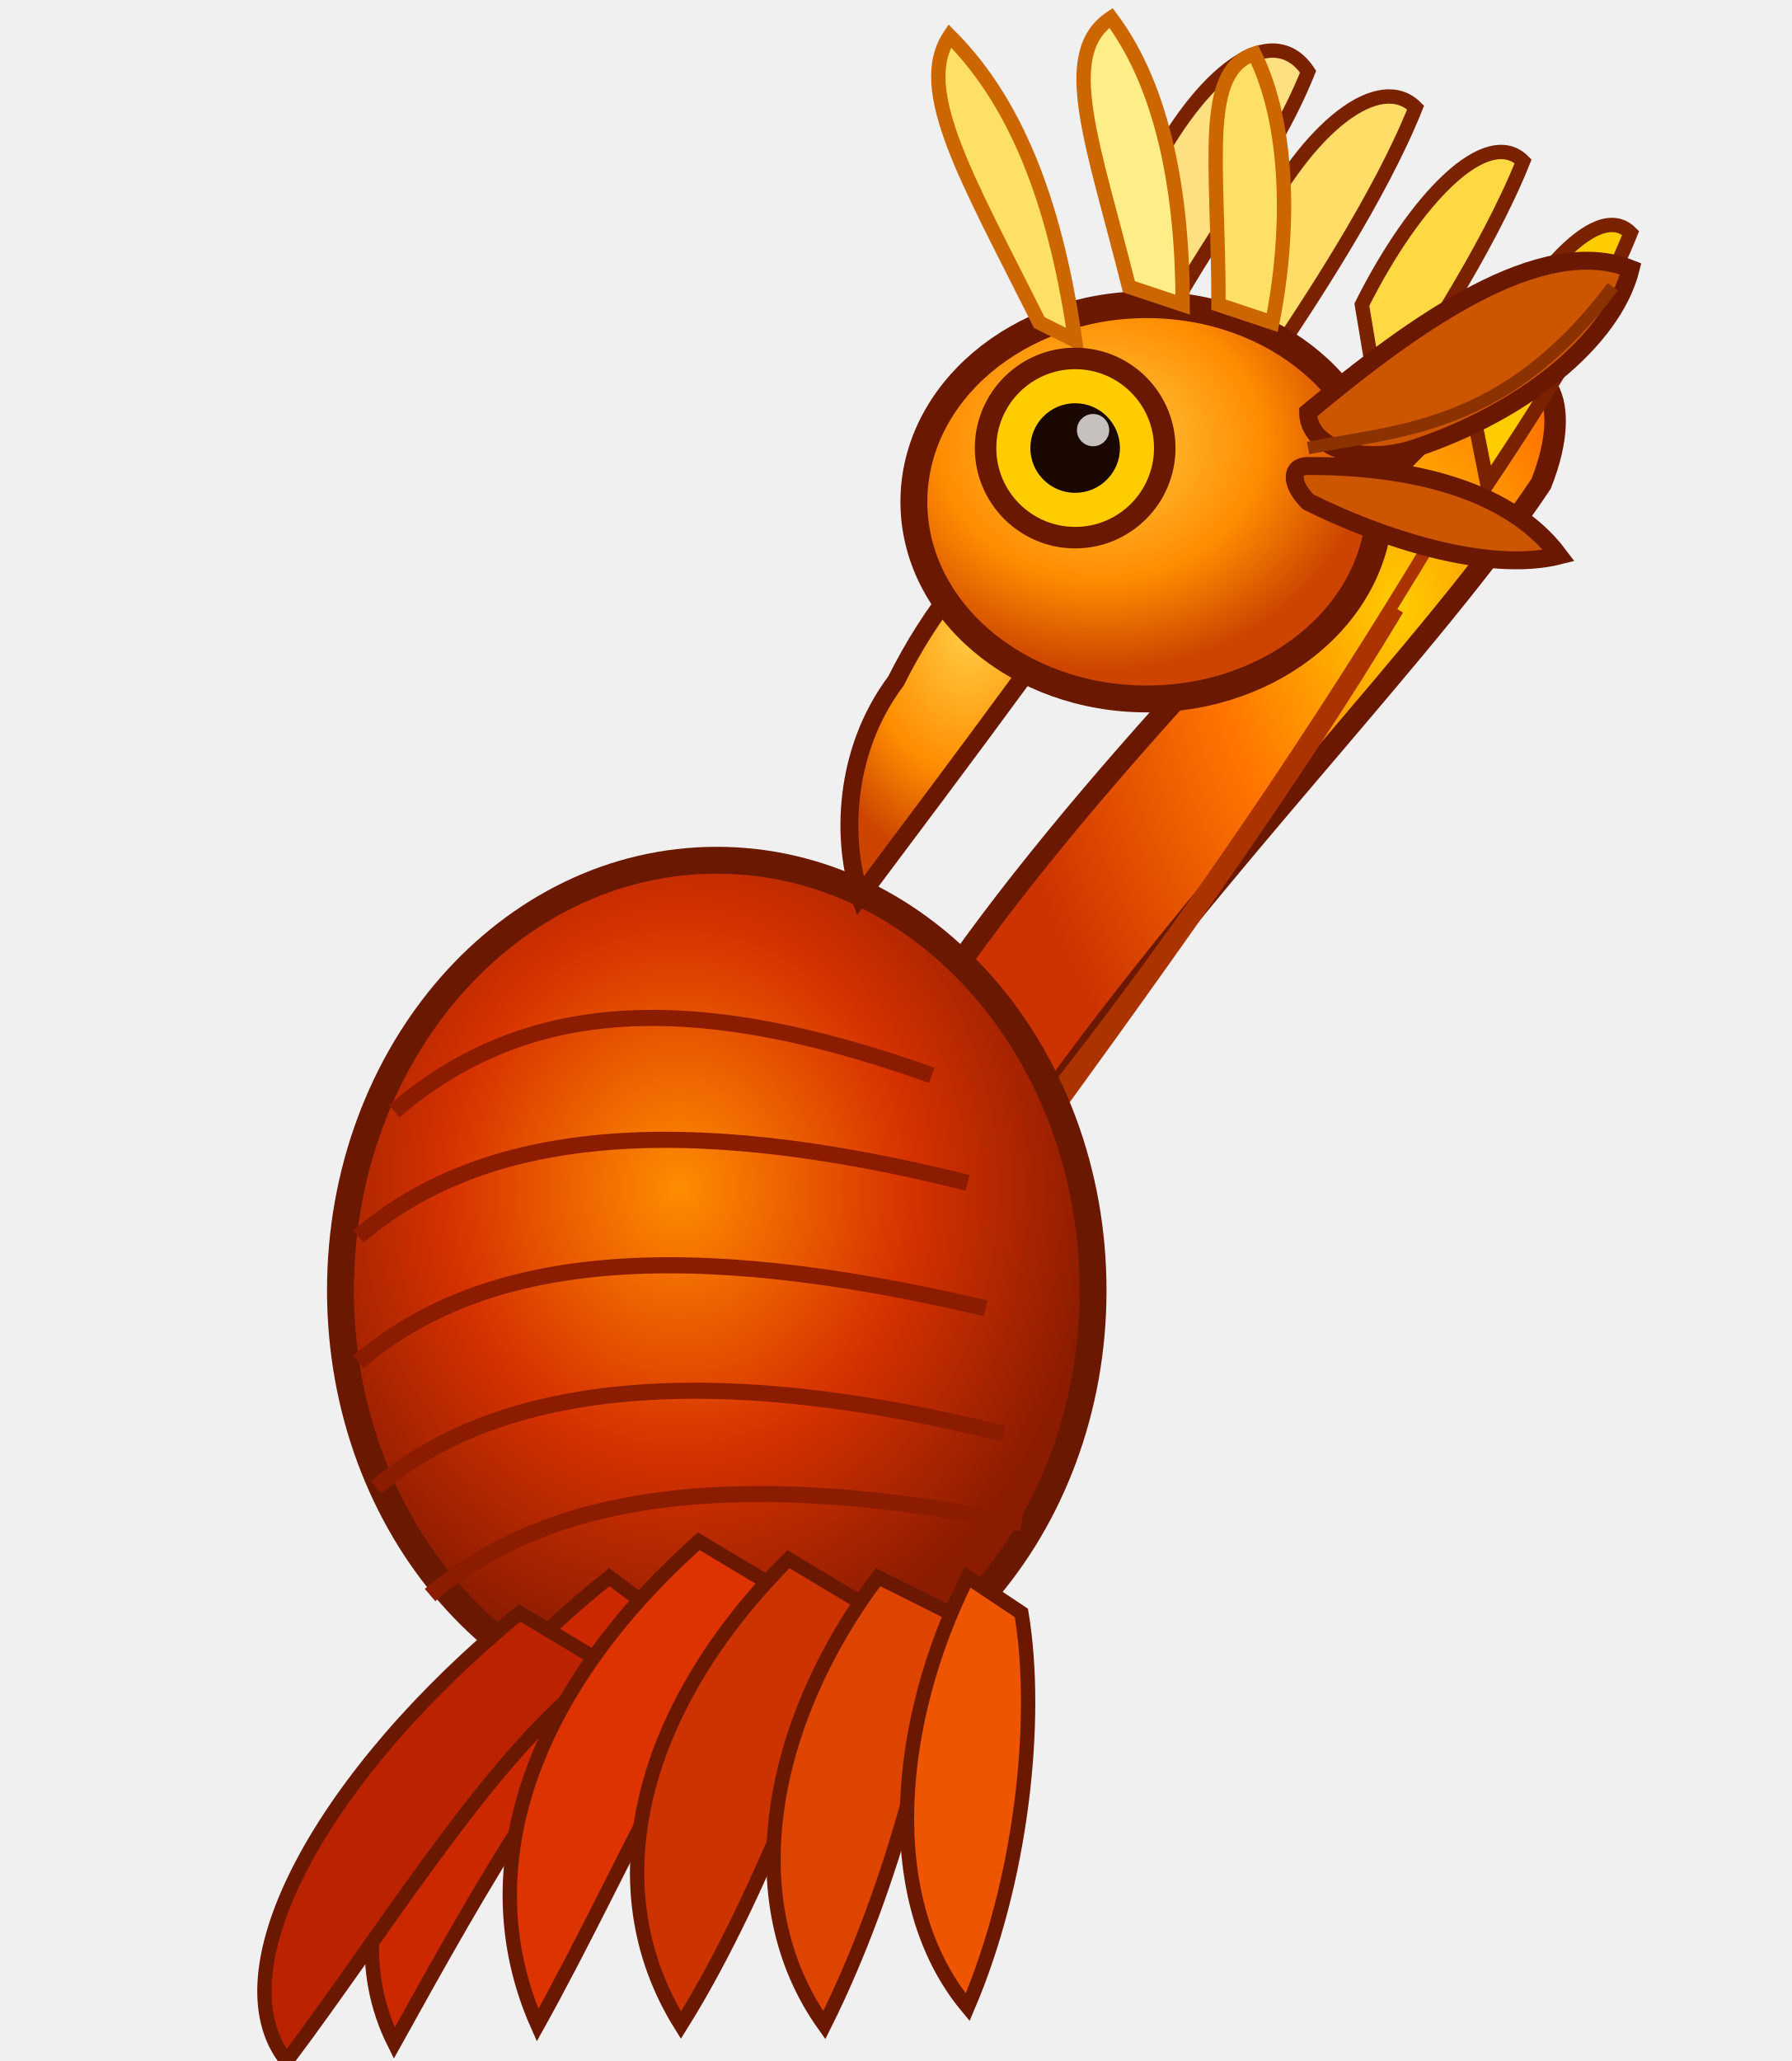
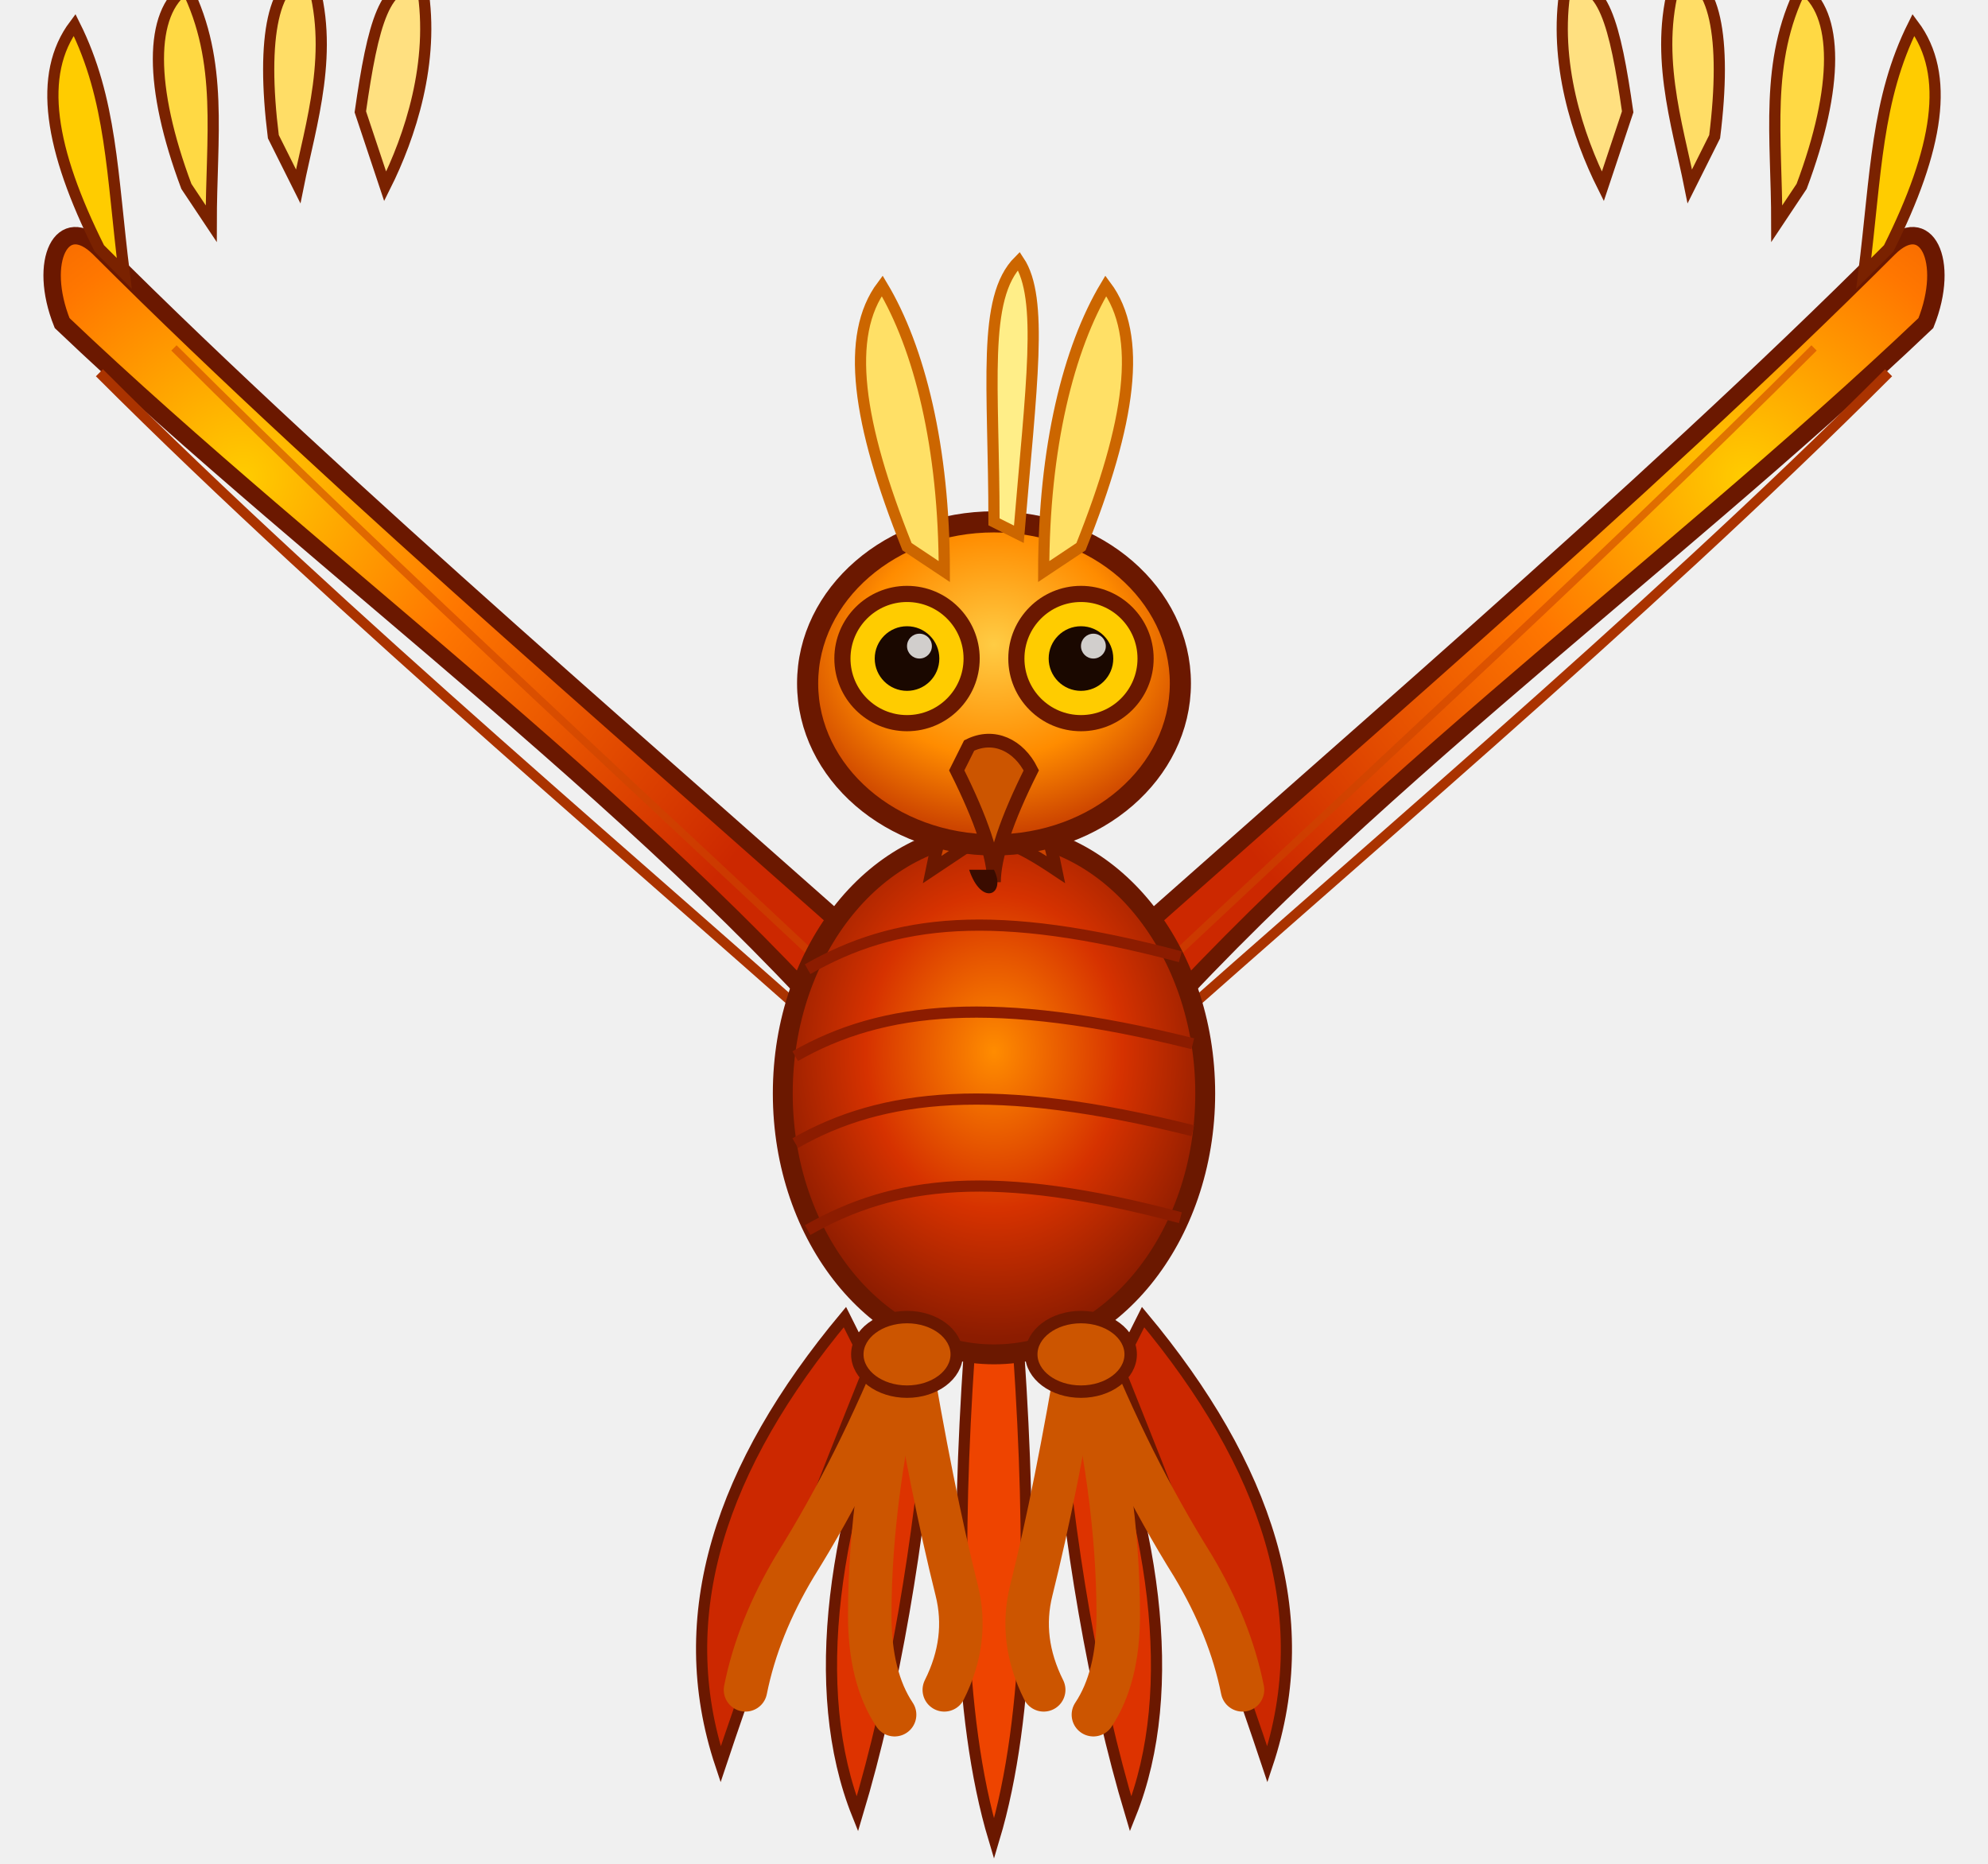
- <svg xmlns="http://www.w3.org/2000/svg" viewBox="0 0 100 115" role="img" aria-label="Phoenix">
+ <svg xmlns="http://www.w3.org/2000/svg" viewBox="0 0 160 150" role="img" aria-label="Phoenix">
  <defs>
-     <radialGradient id="bg" cx="45%" cy="38%" r="56%">
+     <radialGradient id="bg" cx="50%" cy="42%" r="55%">
      <stop offset="0%" stop-color="#ff8c00" />
      <stop offset="55%" stop-color="#d63200" />
      <stop offset="100%" stop-color="#8c1c00" />
    </radialGradient>
-     <radialGradient id="wg" cx="75%" cy="25%" r="65%">
+     <radialGradient id="wgL" cx="22%" cy="28%" r="72%">
      <stop offset="0%" stop-color="#ffcc00" />
-       <stop offset="45%" stop-color="#ff7700" />
-       <stop offset="100%" stop-color="#cc3300" />
+       <stop offset="40%" stop-color="#ff7700" />
+       <stop offset="100%" stop-color="#cc2800" />
    </radialGradient>
-     <radialGradient id="hg" cx="40%" cy="35%" r="58%">
+     <radialGradient id="wgR" cx="78%" cy="28%" r="72%">
+       <stop offset="0%" stop-color="#ffcc00" />
+       <stop offset="40%" stop-color="#ff7700" />
+       <stop offset="100%" stop-color="#cc2800" />
+     </radialGradient>
+     <radialGradient id="hg" cx="50%" cy="38%" r="58%">
      <stop offset="0%" stop-color="#ffcc44" />
      <stop offset="60%" stop-color="#ff8c00" />
      <stop offset="100%" stop-color="#cc4400" />
    </radialGradient>
  </defs>
-   <path d="M52 56            C 60 44, 74 30, 82 22            C 86 19, 88 22, 86 27            C 80 36, 68 48, 58 62            C 56 66, 53 70, 52 73            Z" fill="url(#wg)" stroke="#6b1800" stroke-width="1.2" />
-   <path d="M82 22 C85 16 89 11 91 13 C89 18 85 24 83 27Z" fill="#ffcc00" stroke="#7a2200" stroke-width=".8" />
-   <path d="M76 17 C79 11 83  7 85  9 C83 14 79 20 77 23Z" fill="#ffd944" stroke="#7a2200" stroke-width=".8" />
-   <path d="M70 13 C73  7 77  4 79  6 C77 11 73 17 71 20Z" fill="#ffdd66" stroke="#7a2200" stroke-width=".8" />
-   <path d="M64 10 C67  4 71  1 73  4 C71  9 67 14 65 18Z" fill="#ffe080" stroke="#7a2200" stroke-width=".8" />
-   <path d="M58 62 C66 52 74 40 80 30" stroke="#aa3300" stroke-width=".7" fill="none" />
-   <path d="M56 66 C64 55 72 44 78 34" stroke="#aa3300" stroke-width=".7" fill="none" />
-   <ellipse cx="40" cy="72" rx="21" ry="24" fill="url(#bg)" stroke="#6b1800" stroke-width="1.5" />
-   <path d="M22 62 C29 56 38 55 52 60" stroke="#8c1c00" stroke-width=".9" fill="none" />
-   <path d="M20 69 C27 63 38 62 54 66" stroke="#8c1c00" stroke-width=".9" fill="none" />
-   <path d="M20 76 C27 70 38 69 55 73" stroke="#8c1c00" stroke-width=".9" fill="none" />
-   <path d="M21 83 C28 77 40 76 56 80" stroke="#8c1c00" stroke-width=".9" fill="none" />
-   <path d="M24 89 C31 83 42 82 57 85" stroke="#8c1c00" stroke-width=".9" fill="none" />
-   <path d="M48 50 C54 42 60 34 64 28            C60 26 54 30 50 38 C47 42 47 47 48 50Z" fill="url(#hg)" stroke="#6b1800" stroke-width="1" />
-   <ellipse cx="64" cy="28" rx="13" ry="11" fill="url(#hg)" stroke="#6b1800" stroke-width="1.5" />
-   <path d="M58 18 C54 10 51  5 53  2 C57  6 59 12 60 19Z" fill="#ffe066" stroke="#cc6600" stroke-width=".8" />
-   <path d="M63 16 C61  8 59  3 62  1 C65  5 66 11 66 17Z" fill="#ffee88" stroke="#cc6600" stroke-width=".8" />
-   <path d="M68 17 C68  9 67  4 70  3 C72  7 72 13 71 18Z" fill="#ffe066" stroke="#cc6600" stroke-width=".8" />
-   <circle cx="60" cy="25" r="5" fill="#ffcc00" stroke="#6b1800" stroke-width="1.2" />
-   <circle cx="60" cy="25" r="2.5" fill="#1a0800" />
-   <circle cx="61" cy="24" r=".9" fill="white" opacity="0.75" />
-   <path d="M73 23            C 79 18, 86 13, 91 15            C 90 19, 85 23, 79 25            C 76 26, 73 25, 73 23Z" fill="#cc5500" stroke="#6b1800" stroke-width="1" />
-   <path d="M73 26            C 78 26, 84 27, 87 31            C 83 32, 77 30, 73 28            C 72 27, 72 26, 73 26Z" fill="#cc5500" stroke="#6b1800" stroke-width="1" />
-   <path d="M73 25 C78 24 84 24 90 16" stroke="#8b3200" stroke-width=".7" fill="none" />
-   <path d="M34 88 C24 96 18 106 22 114 C27 105 32 96 38 91Z" fill="#cc2800" stroke="#6b1800" stroke-width=".8" />
-   <path d="M29 90 C18 99 12 110 16 115 C22 107 28 97 34 93Z" fill="#bb2200" stroke="#6b1800" stroke-width=".8" />
-   <path d="M39 86 C30 94 26 104 30 113 C35 104 39 94 44 89Z" fill="#dd3300" stroke="#6b1800" stroke-width=".8" />
-   <path d="M44 87 C36 95 33 105 38 113 C43 105 46 95 49 90Z" fill="#cc3300" stroke="#6b1800" stroke-width=".8" />
-   <path d="M49 88 C43 96 41 106 46 113 C50 105 52 96 53 90Z" fill="#dd4400" stroke="#6b1800" stroke-width=".8" />
-   <path d="M54 88 C50 96 49 106 54 112 C57 105 58 96 57 90Z" fill="#ee5500" stroke="#6b1800" stroke-width=".8" />
+   <path d="M 68 106 C 58 118 54 130 58 142 C 62 130 66 120 70 110 Z" fill="#cc2800" stroke="#6b1800" stroke-width=".9" />
+   <path d="M 73 108 C 67 122 65 136 69 146 C 72 136 74 124 75 112 Z" fill="#dd3300" stroke="#6b1800" stroke-width=".9" />
+   <path d="M 78 109 C 77 124 77 138 80 148 C 83 138 83 124 82 109 Z" fill="#ee4400" stroke="#6b1800" stroke-width=".9" />
+   <path d="M 87 108 C 93 122 95 136 91 146 C 88 136 86 124 85 112 Z" fill="#dd3300" stroke="#6b1800" stroke-width=".9" />
+   <path d="M 92 106 C 102 118 106 130 102 142 C 98 130 94 120 90 110 Z" fill="#cc2800" stroke="#6b1800" stroke-width=".9" />
+   <path d="M 74 80            C 54 62 28 40 8 20            C 5 17 3 21 5 26            C 26 46 54 66 72 88            Z" fill="url(#wgL)" stroke="#6b1800" stroke-width="1.4" />
+   <path d="M 72 88 C 52 70 28 50 8 30" stroke="#aa3300" stroke-width=".8" fill="none" />
+   <path d="M 73 84 C 54 66 32 46 14 28" stroke="#cc4400" stroke-width=".6" fill="none" opacity="0.6" />
+   <path d="M 8 20 C 4 12 3 6 6 2 C 9 8 9 14 10 22 Z" fill="#ffcc00" stroke="#7a2200" stroke-width=".9" />
+   <path d="M 15 15 C 12 7 12 1 15 -1 C 18 5 17 11 17 18 Z" fill="#ffd944" stroke="#7a2200" stroke-width=".9" />
+   <path d="M 22 11 C 21 3 22 -2 25 -2 C 27 4 25 10 24 15 Z" fill="#ffdd66" stroke="#7a2200" stroke-width=".9" />
+   <path d="M 29 9  C 30 2 31 -2 34 -1 C 35 5 33 11 31 15 Z" fill="#ffe080" stroke="#7a2200" stroke-width=".9" />
+   <path d="M 86 80            C 106 62 132 40 152 20            C 155 17 157 21 155 26            C 134 46 106 66 88 88            Z" fill="url(#wgR)" stroke="#6b1800" stroke-width="1.4" />
+   <path d="M 88 88 C 108 70 132 50 152 30" stroke="#aa3300" stroke-width=".8" fill="none" />
+   <path d="M 87 84 C 106 66 128 46 146 28" stroke="#cc4400" stroke-width=".6" fill="none" opacity="0.6" />
+   <path d="M 152 20 C 156 12 157 6 154 2 C 151 8 151 14 150 22 Z" fill="#ffcc00" stroke="#7a2200" stroke-width=".9" />
+   <path d="M 145 15 C 148 7 148 1 145 -1 C 142 5 143 11 143 18 Z" fill="#ffd944" stroke="#7a2200" stroke-width=".9" />
+   <path d="M 138 11 C 139 3 138 -2 135 -2 C 133 4 135 10 136 15 Z" fill="#ffdd66" stroke="#7a2200" stroke-width=".9" />
+   <path d="M 131 9  C 130 2 129 -2 126 -1 C 125 5 127 11 129 15 Z" fill="#ffe080" stroke="#7a2200" stroke-width=".9" />
+   <ellipse cx="80" cy="88" rx="17" ry="21" fill="url(#bg)" stroke="#6b1800" stroke-width="1.6" />
+   <path d="M 65 78 C 72 74 80 73 95 77" stroke="#8c1c00" stroke-width=".9" fill="none" />
+   <path d="M 64 85 C 71 81 80 80 96 84" stroke="#8c1c00" stroke-width=".9" fill="none" />
+   <path d="M 64 92 C 71 88 80 87 96 91" stroke="#8c1c00" stroke-width=".9" fill="none" />
+   <path d="M 65 99 C 72 95 80 94 95 98" stroke="#8c1c00" stroke-width=".9" fill="none" />
+   <path d="M 75 70 C 76 65 78 62 80 60 C 82 62 84 65 85 70 C 82 68 80 67 78 68 Z" fill="url(#hg)" stroke="#6b1800" stroke-width="1" />
+   <ellipse cx="80" cy="55" rx="15" ry="13" fill="url(#hg)" stroke="#6b1800" stroke-width="1.7" />
+   <path d="M 73 44 C 69 34 68 27 71 23 C 74 28 76 36 76 46 Z" fill="#ffe066" stroke="#cc6600" stroke-width=".9" />
+   <path d="M 80 42 C 80 31 79 24 82 21 C 84 24 83 31 82 43 Z" fill="#ffee88" stroke="#cc6600" stroke-width=".9" />
+   <path d="M 87 44 C 91 34 92 27 89 23 C 86 28 84 36 84 46 Z" fill="#ffe066" stroke="#cc6600" stroke-width=".9" />
+   <circle cx="73" cy="53" r="5.2" fill="#ffcc00" stroke="#6b1800" stroke-width="1.3" />
+   <circle cx="73" cy="53" r="2.6" fill="#1a0800" />
+   <circle cx="74" cy="52" r="1" fill="white" opacity="0.8" />
+   <circle cx="87" cy="53" r="5.2" fill="#ffcc00" stroke="#6b1800" stroke-width="1.3" />
+   <circle cx="87" cy="53" r="2.6" fill="#1a0800" />
+   <circle cx="88" cy="52" r="1" fill="white" opacity="0.8" />
+   <path d="M 77 62 C 79 66 80 69 80 71 C 80 69 81 66 83 62 C 82 60 80 59 78 60 Z" fill="#cc5500" stroke="#6b1800" stroke-width="1.1" />
+   <path d="M 78 70 C 79 73 81 72 80 70 Z" fill="#3a0c00" />
+   <path d="M 73 108 Q 69 118 64 126 Q 61 131 60 136" stroke="#cc5500" stroke-width="3.5" fill="none" stroke-linecap="round" />
+   <path d="M 73 108 Q 70 120 70 130 Q 70 135 72 138" stroke="#cc5500" stroke-width="3.5" fill="none" stroke-linecap="round" />
+   <path d="M 73 108 Q 75 120 77 128 Q 78 132 76 136" stroke="#cc5500" stroke-width="3.5" fill="none" stroke-linecap="round" />
+   <path d="M 73 108 C 73 114 73 110 73 108" stroke="#6b1800" stroke-width="1" fill="none" />
+   <ellipse cx="73" cy="109" rx="4" ry="3" fill="#cc5500" stroke="#6b1800" stroke-width="1" />
+   <path d="M 87 108 Q 91 118 96 126 Q 99 131 100 136" stroke="#cc5500" stroke-width="3.5" fill="none" stroke-linecap="round" />
+   <path d="M 87 108 Q 90 120 90 130 Q 90 135 88 138" stroke="#cc5500" stroke-width="3.5" fill="none" stroke-linecap="round" />
+   <path d="M 87 108 Q 85 120 83 128 Q 82 132 84 136" stroke="#cc5500" stroke-width="3.5" fill="none" stroke-linecap="round" />
+   <ellipse cx="87" cy="109" rx="4" ry="3" fill="#cc5500" stroke="#6b1800" stroke-width="1" />
</svg>
